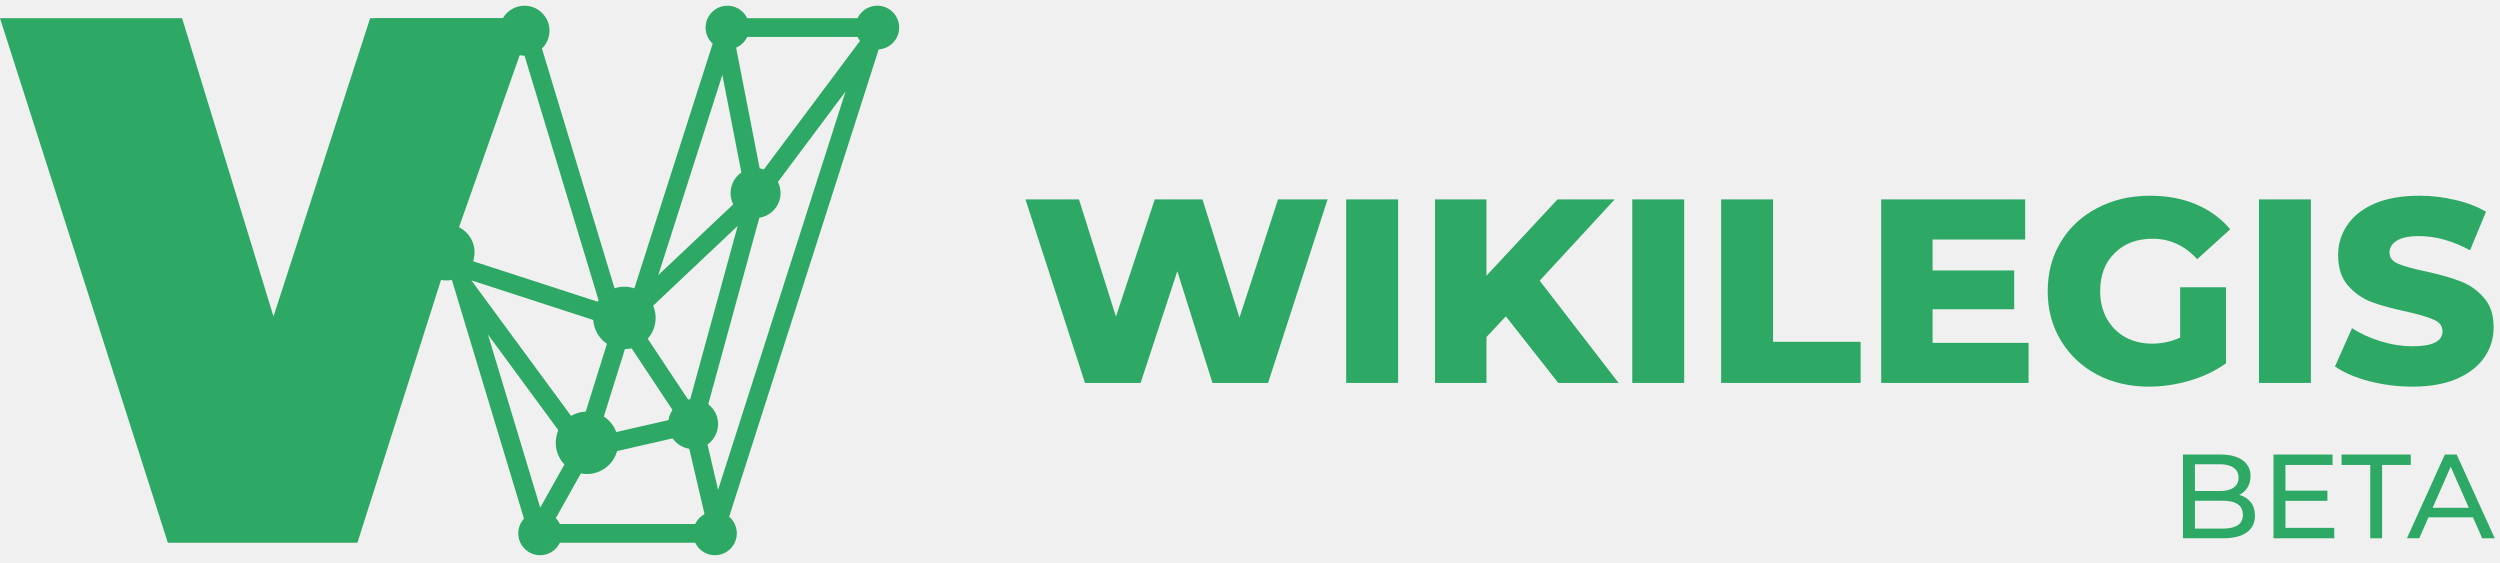
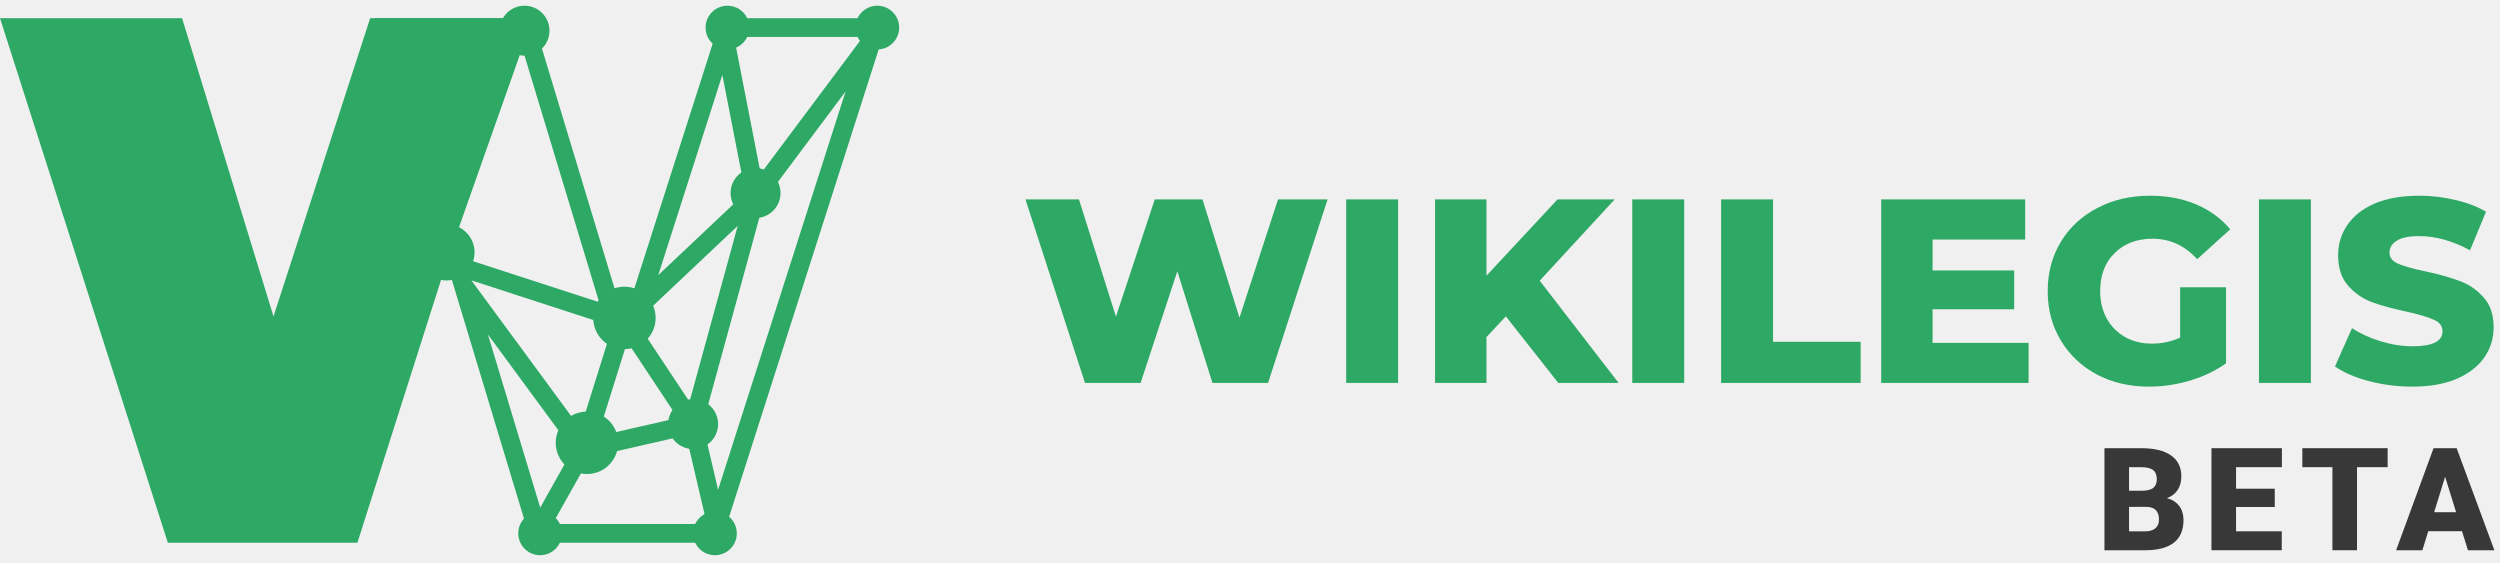
<svg xmlns="http://www.w3.org/2000/svg" width="209" height="47" viewBox="0 0 209 47" fill="none">
  <mask id="path-1-inside-1" fill="white">
    <path d="M74.293 1.522L60.262 45.371H44.413L37.335 21.943L31.321 2.044V1.522H44.539L52.181 26.766L60.262 1.522H74.293Z" />
  </mask>
  <path d="M37.335 21.943L37.577 21.198C37.253 21.093 36.899 21.209 36.7 21.485C36.501 21.76 36.503 22.133 36.704 22.407L37.335 21.943ZM45.096 45.754L49.491 37.924L48.126 37.157L43.73 44.988L45.096 45.754ZM63.791 16.868L74.92 1.991L73.666 1.053L62.537 15.93L63.791 16.868ZM59.493 1.672L62.395 16.549L63.932 16.249L61.03 1.372L59.493 1.672ZM52.423 26.022L37.577 21.198L37.093 22.688L51.939 27.511L52.423 26.022ZM49.439 37.077L37.966 21.479L36.704 22.407L48.178 38.005L49.439 37.077ZM62.627 15.83L51.643 26.197L52.718 27.336L63.701 16.969L62.627 15.83ZM49.556 37.775L52.928 27L51.434 26.532L48.061 37.307L49.556 37.775ZM48.983 38.304L58.118 36.216L57.769 34.689L48.634 36.777L48.983 38.304ZM58.699 35.66L63.919 16.606L62.409 16.192L57.189 35.246L58.699 35.66ZM61.024 45.193L58.706 35.275L57.181 35.631L59.499 45.549L61.024 45.193ZM58.596 35.02L52.833 26.334L51.528 27.199L57.291 35.886L58.596 35.02ZM74.293 1.522L75.785 1.999C75.937 1.523 75.853 1.003 75.558 0.599C75.263 0.195 74.793 -0.044 74.293 -0.044V1.522ZM60.262 45.371V46.937C60.943 46.937 61.545 46.497 61.753 45.848L60.262 45.371ZM44.413 45.371L42.914 45.824C43.114 46.485 43.723 46.937 44.413 46.937V45.371ZM37.335 21.943L38.834 21.49L38.834 21.49L37.335 21.943ZM44.539 1.522L46.038 1.068C45.837 0.408 45.229 -0.044 44.539 -0.044V1.522ZM52.181 26.766L50.682 27.22C50.881 27.876 51.483 28.327 52.168 28.332C52.854 28.338 53.463 27.897 53.672 27.244L52.181 26.766ZM60.262 1.522V-0.044C59.581 -0.044 58.978 0.396 58.77 1.045L60.262 1.522ZM31.321 2.044H29.755C29.755 2.197 29.778 2.35 29.822 2.497L31.321 2.044ZM31.321 1.522V-0.044C30.456 -0.044 29.755 0.657 29.755 1.522L31.321 1.522ZM72.802 1.045L58.77 44.894L61.753 45.848L75.785 1.999L72.802 1.045ZM60.262 43.805H44.413V46.937H60.262V43.805ZM45.912 44.918L38.834 21.49L35.836 22.396L42.914 45.824L45.912 44.918ZM43.04 1.976L50.682 27.22L53.68 26.313L46.038 1.068L43.04 1.976ZM53.672 27.244L61.753 1.999L58.77 1.045L50.689 26.289L53.672 27.244ZM60.262 3.088H74.293V-0.044H60.262V3.088ZM32.887 2.044V1.522H29.755V2.044H32.887ZM31.321 3.088H44.539V-0.044H31.321V3.088ZM38.834 21.49L32.82 1.591L29.822 2.497L35.836 22.396L38.834 21.49Z" fill="#2DA965" mask="url(#path-1-inside-1)" />
-   <path d="M1.073 2.305H14.643L22.115 26.683L22.843 29.057L23.609 26.695L31.514 2.305H43.431L36.596 21.683L36.592 21.694L36.588 21.706L29.307 44.588H14.603L1.073 2.305Z" fill="#2DA965" stroke="#2DA965" stroke-width="1.566" />
+   <path d="M36.596 21.683L36.592 21.694L36.588 21.706L29.307 44.588H14.603L1.073 2.305H14.643L22.115 26.683L22.843 29.057L23.609 26.695L31.514 2.305H43.431L36.596 21.683Z" fill="#2DA965" stroke="#2DA965" stroke-width="1.566" />
  <circle cx="52.201" cy="26.579" r="2.349" transform="rotate(-180 52.201 26.5787)" fill="#2DA965" stroke="#2DA965" stroke-width="0.522" />
  <circle cx="63.163" cy="16.138" r="1.827" transform="rotate(-180 63.1635 16.1383)" fill="#2DA965" stroke="#2DA965" stroke-width="0.522" />
  <circle cx="49.069" cy="37.019" r="2.349" transform="rotate(-180 49.0692 37.0189)" fill="#2DA965" stroke="#2DA965" stroke-width="0.522" />
  <circle cx="57.944" cy="35.453" r="1.827" transform="rotate(-180 57.9437 35.4528)" fill="#2DA965" stroke="#2DA965" stroke-width="0.522" />
  <circle cx="45.154" cy="44.588" r="1.566" transform="rotate(-180 45.154 44.588)" fill="#2DA965" stroke="#2DA965" stroke-width="0.522" />
  <path d="M59.77 43.022C58.905 43.022 58.204 43.723 58.204 44.588C58.204 45.453 58.905 46.154 59.77 46.154C60.635 46.154 61.336 45.453 61.336 44.588C61.336 43.723 60.635 43.022 59.77 43.022Z" fill="#2DA965" stroke="#2DA965" stroke-width="0.522" />
  <circle cx="73.343" cy="2.305" r="1.566" transform="rotate(-180 73.3434 2.30508)" fill="#2DA965" stroke="#2DA965" stroke-width="0.522" />
  <circle cx="60.814" cy="2.305" r="1.566" transform="rotate(-180 60.8141 2.30508)" fill="#2DA965" stroke="#2DA965" stroke-width="0.522" />
  <circle cx="43.849" cy="2.566" r="1.827" transform="rotate(-180 43.849 2.56605)" fill="#2DA965" stroke="#2DA965" stroke-width="0.522" />
  <path d="M37.324 19.009C36.171 19.009 35.236 19.944 35.236 21.097C35.236 22.25 36.171 23.185 37.324 23.185C38.477 23.185 39.412 22.25 39.412 21.097C39.412 19.944 38.477 19.009 37.324 19.009Z" fill="#2DA965" stroke="#2DA965" stroke-width="0.522" />
  <path d="M110.986 16.669L106.009 32.016H101.361L98.423 22.676L95.354 32.016H90.706L85.729 16.669H90.201L93.293 26.469L96.538 16.669H100.528L103.619 26.557L106.842 16.669H110.986ZM112.541 16.669H116.882V32.016H112.541V16.669ZM125.89 26.447L124.268 28.179V32.016H119.971V16.669H124.268V23.049L130.21 16.669H134.989L128.719 23.466L135.318 32.016H130.275L125.89 26.447ZM136.457 16.669H140.798V32.016H136.457V16.669ZM143.886 16.669H148.228V28.574H155.55V32.016H143.886V16.669ZM169.59 28.662V32.016H157.268V16.669H169.305V20.023H161.565V22.61H168.384V25.855H161.565V28.662H169.59ZM182.26 24.014H186.097V30.372C185.22 31 184.211 31.483 183.071 31.819C181.931 32.155 180.791 32.323 179.651 32.323C178.043 32.323 176.596 31.987 175.31 31.314C174.023 30.628 173.015 29.677 172.284 28.464C171.553 27.251 171.188 25.877 171.188 24.343C171.188 22.808 171.553 21.434 172.284 20.221C173.015 19.008 174.031 18.065 175.332 17.392C176.633 16.706 178.101 16.362 179.738 16.362C181.171 16.362 182.457 16.603 183.597 17.085C184.737 17.568 185.687 18.262 186.447 19.168L183.685 21.668C182.647 20.528 181.405 19.958 179.958 19.958C178.642 19.958 177.583 20.36 176.779 21.163C175.975 21.953 175.573 23.012 175.573 24.343C175.573 25.19 175.756 25.95 176.121 26.623C176.486 27.28 176.998 27.799 177.656 28.179C178.313 28.545 179.066 28.727 179.914 28.727C180.747 28.727 181.529 28.559 182.26 28.223V24.014ZM188.849 16.669H193.19V32.016H188.849V16.669ZM201.672 32.323C200.429 32.323 199.223 32.17 198.054 31.863C196.885 31.556 195.935 31.146 195.204 30.635L196.629 27.434C197.316 27.887 198.113 28.252 199.019 28.53C199.925 28.808 200.817 28.947 201.694 28.947C203.36 28.947 204.193 28.53 204.193 27.697C204.193 27.259 203.952 26.937 203.469 26.732C203.002 26.513 202.242 26.287 201.189 26.053C200.035 25.804 199.07 25.541 198.295 25.263C197.521 24.971 196.856 24.511 196.3 23.882C195.745 23.254 195.467 22.406 195.467 21.339C195.467 20.403 195.723 19.563 196.234 18.818C196.746 18.058 197.506 17.458 198.515 17.02C199.538 16.581 200.787 16.362 202.264 16.362C203.272 16.362 204.266 16.479 205.245 16.713C206.225 16.932 207.087 17.261 207.832 17.699L206.495 20.922C205.033 20.133 203.616 19.738 202.242 19.738C201.379 19.738 200.751 19.87 200.356 20.133C199.962 20.381 199.764 20.71 199.764 21.12C199.764 21.529 199.998 21.836 200.466 22.041C200.934 22.245 201.686 22.457 202.724 22.676C203.893 22.925 204.858 23.195 205.618 23.488C206.393 23.765 207.058 24.218 207.613 24.847C208.183 25.461 208.468 26.301 208.468 27.368C208.468 28.289 208.212 29.122 207.701 29.867C207.189 30.613 206.422 31.212 205.399 31.665C204.376 32.104 203.133 32.323 201.672 32.323Z" fill="#2DA965" />
-   <path d="M187.205 41.37C187.612 41.483 187.932 41.69 188.165 41.99C188.398 42.283 188.515 42.657 188.515 43.11C188.515 43.717 188.285 44.183 187.825 44.51C187.372 44.837 186.708 45 185.835 45H182.495V38H185.635C186.435 38 187.052 38.16 187.485 38.48C187.925 38.8 188.145 39.243 188.145 39.81C188.145 40.177 188.058 40.493 187.885 40.76C187.718 41.027 187.492 41.23 187.205 41.37ZM183.495 38.81V41.05H185.545C186.058 41.05 186.452 40.957 186.725 40.77C187.005 40.577 187.145 40.297 187.145 39.93C187.145 39.563 187.005 39.287 186.725 39.1C186.452 38.907 186.058 38.81 185.545 38.81H183.495ZM185.795 44.19C186.362 44.19 186.788 44.097 187.075 43.91C187.362 43.723 187.505 43.43 187.505 43.03C187.505 42.25 186.935 41.86 185.795 41.86H183.495V44.19H185.795Z" fill="#2DA965" />
-   <path d="M195.143 44.13V45H190.063V38H195.003V38.87H191.063V41.02H194.573V41.87H191.063V44.13H195.143Z" fill="#2DA965" />
-   <path d="M198.153 38.87H195.753V38H201.543V38.87H199.143V45H198.153V38.87Z" fill="#2DA965" />
-   <path d="M206.74 43.25H203.02L202.25 45H201.22L204.39 38H205.38L208.56 45H207.51L206.74 43.25ZM206.39 42.45L204.88 39.02L203.37 42.45H206.39Z" fill="#2DA965" />
+   <path d="M175.932 46V37.469H178.996C180.094 37.469 180.928 37.67 181.498 38.072C182.072 38.475 182.359 39.059 182.359 39.824C182.359 40.266 182.258 40.643 182.055 40.955C181.852 41.268 181.553 41.498 181.158 41.647C181.604 41.764 181.945 41.982 182.184 42.303C182.422 42.623 182.541 43.014 182.541 43.475C182.541 44.31 182.275 44.94 181.744 45.361C181.217 45.779 180.434 45.992 179.395 46H175.932ZM177.988 42.373V44.418H179.336C179.707 44.418 179.992 44.334 180.191 44.166C180.391 43.994 180.49 43.754 180.49 43.445C180.49 42.734 180.137 42.377 179.43 42.373H177.988ZM177.988 41.025H179.061C179.51 41.022 179.83 40.94 180.021 40.779C180.213 40.619 180.309 40.383 180.309 40.07C180.309 39.711 180.205 39.453 179.998 39.297C179.791 39.137 179.457 39.057 178.996 39.057H177.988V41.025Z" fill="#383838" />
+   <path d="M190.169 42.385H186.934V44.418H190.755V46H184.878V37.469H190.766V39.057H186.934V40.855H190.169V42.385Z" fill="#383838" />
+   <path d="M199.607 39.057H197.046V46H194.99V39.057H192.476V37.469H199.607V39.057Z" fill="#383838" />
+   <path d="M205.823 44.406H203.004L202.512 46H200.315L203.444 37.469H205.377L208.53 46H206.321L205.823 44.406ZM203.496 42.818H205.33L204.411 39.859L203.496 42.818Z" fill="#383838" />
</svg>
